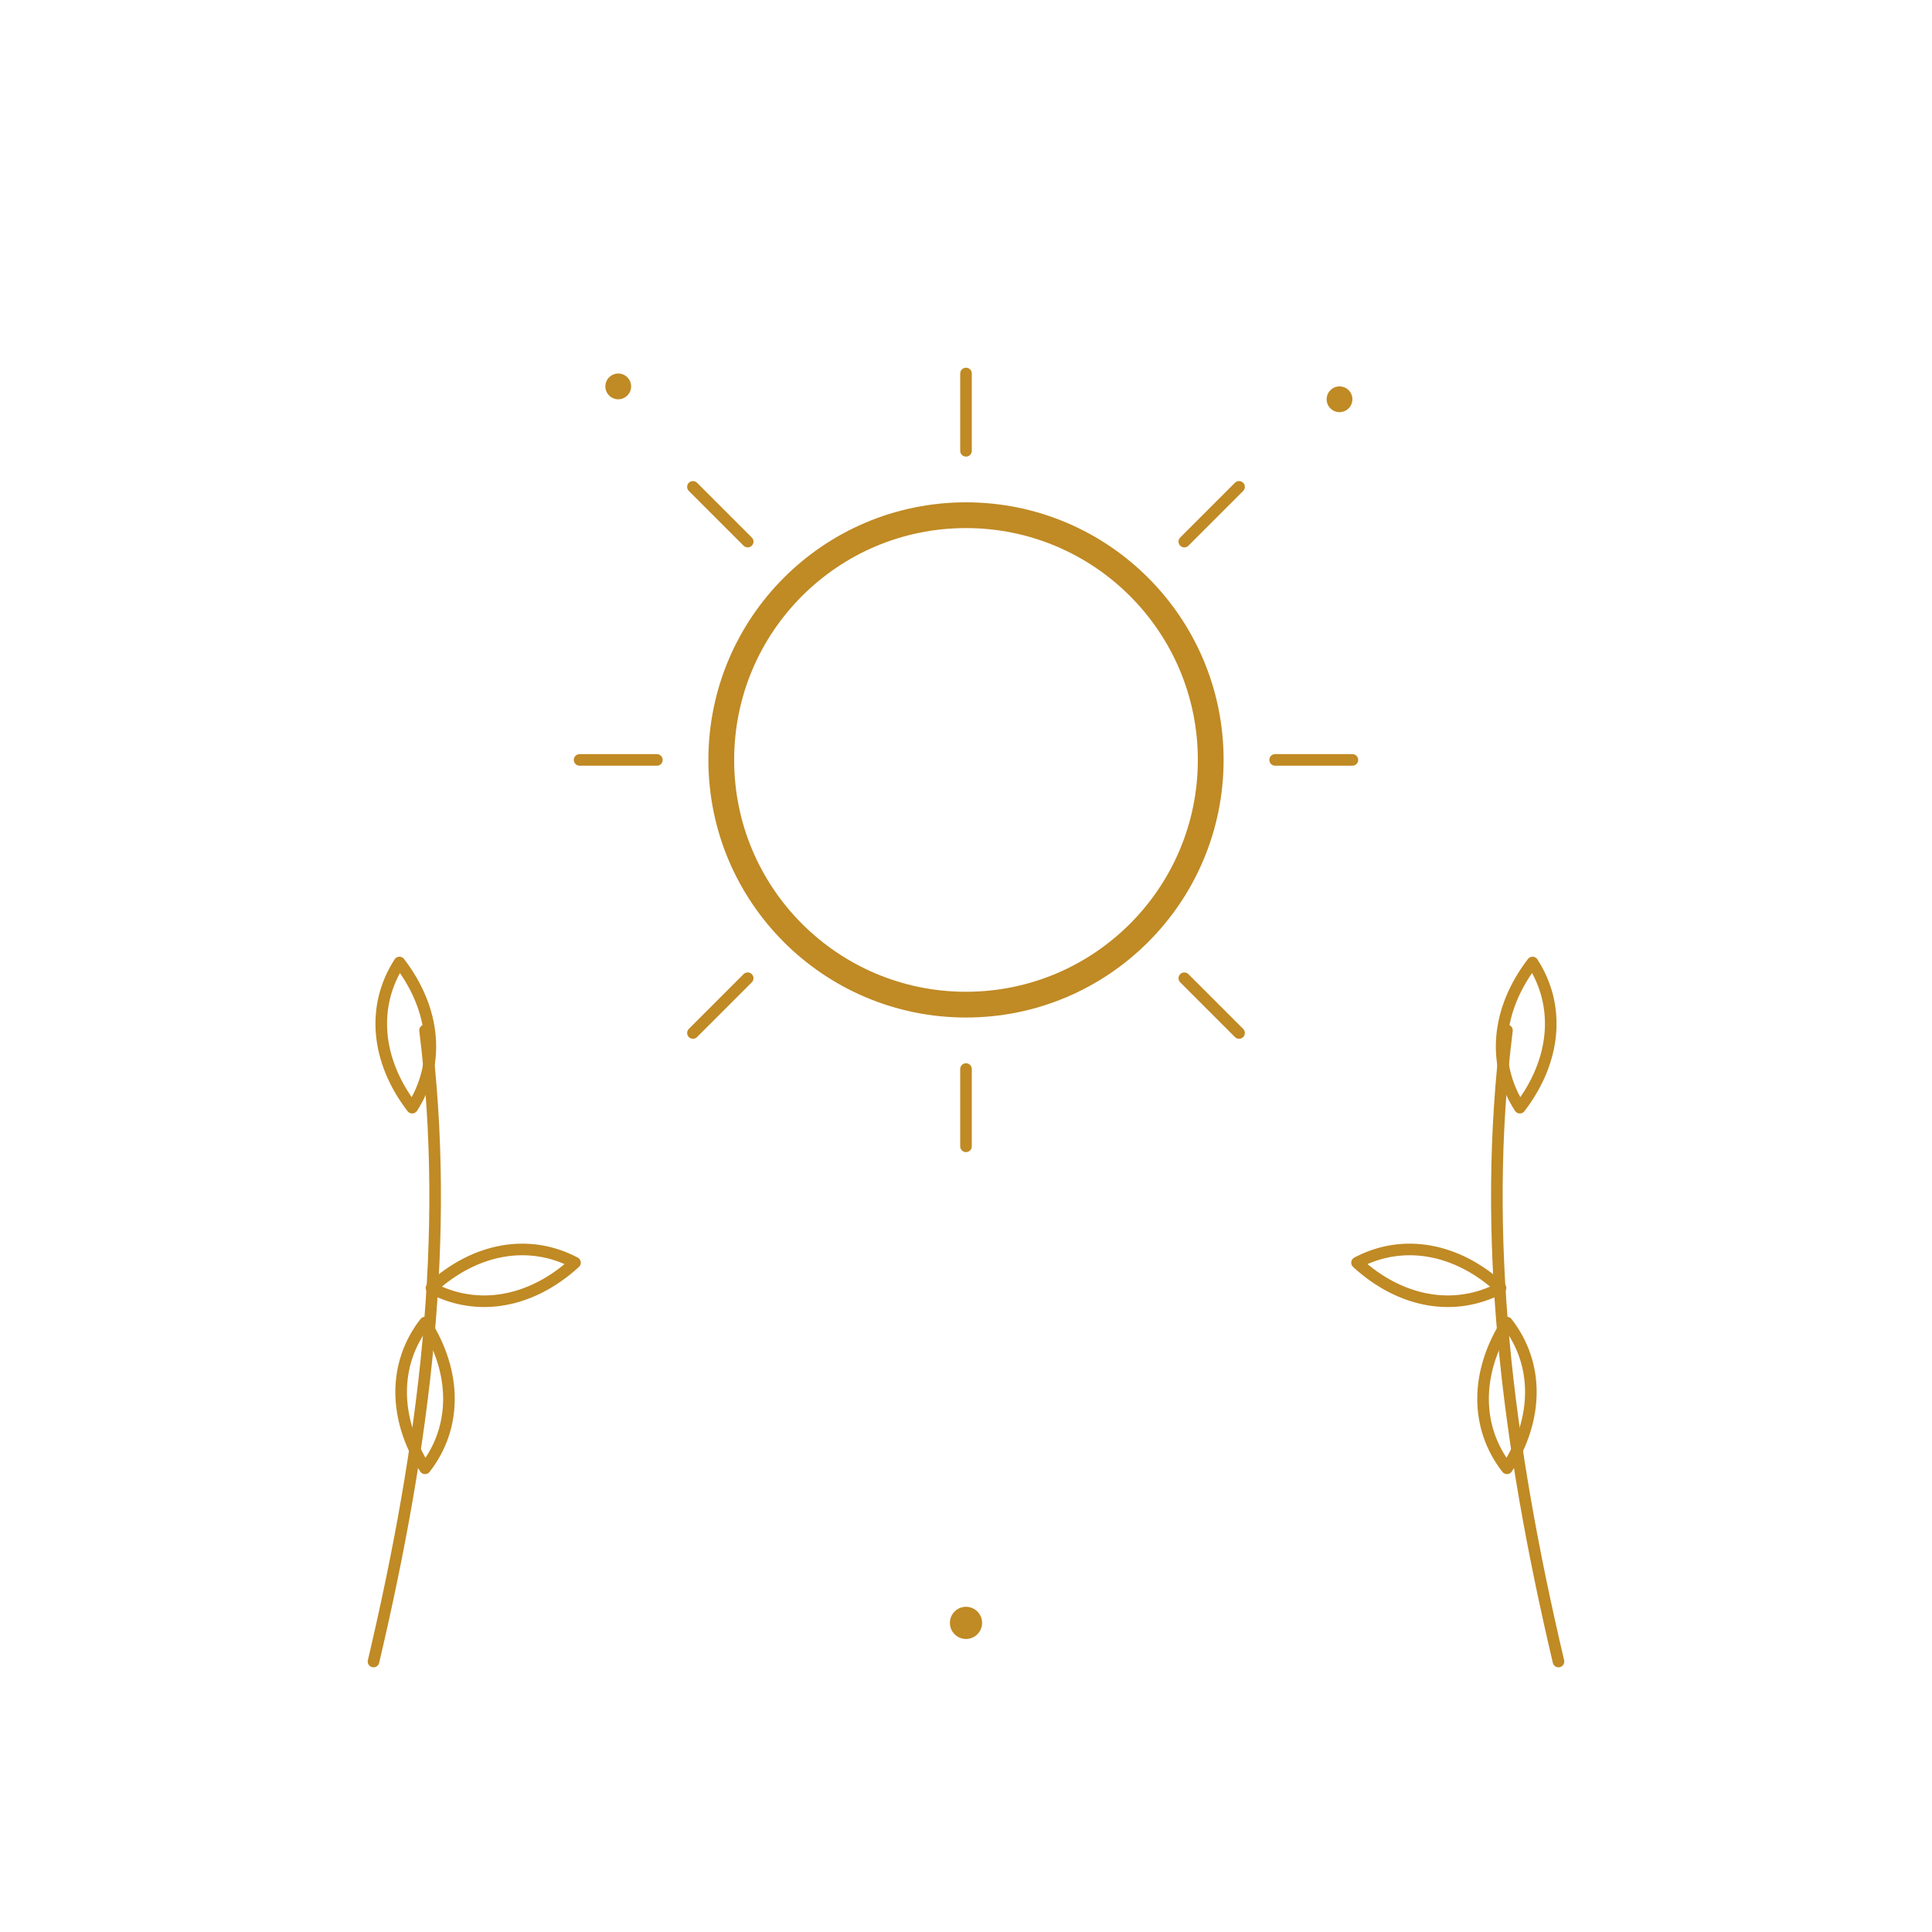
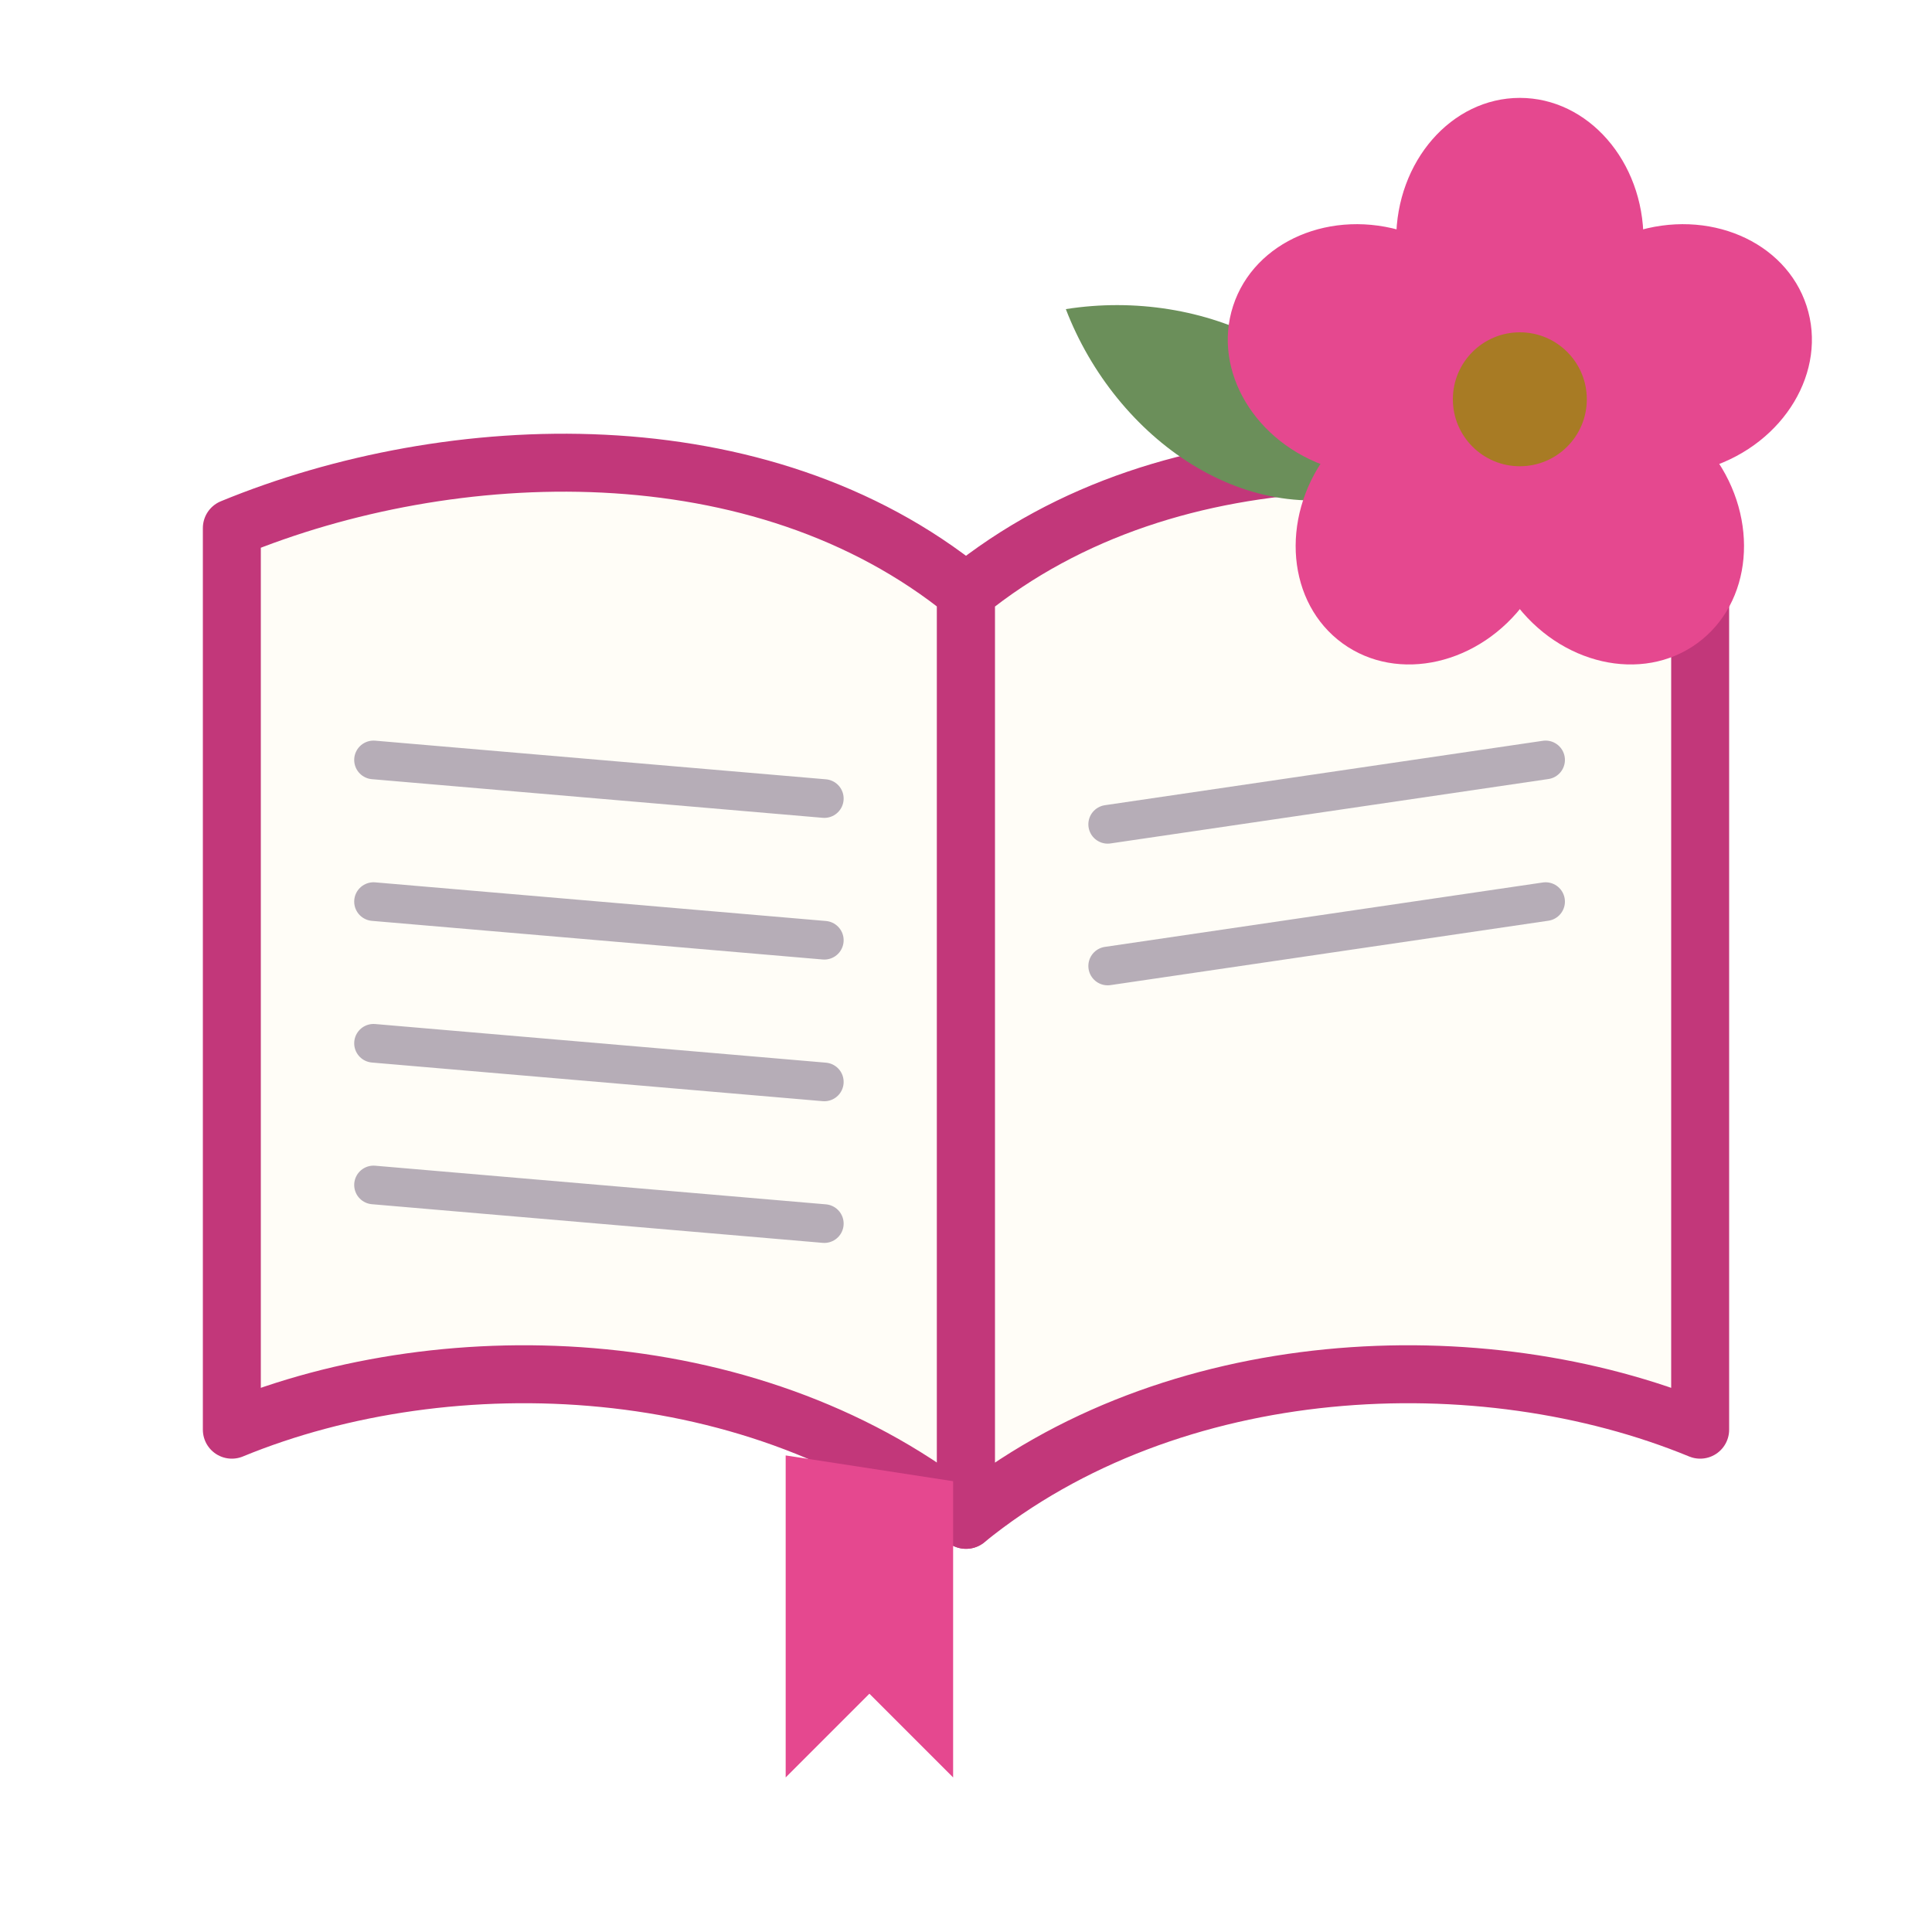
<svg xmlns="http://www.w3.org/2000/svg" viewBox="0 0 300 300" role="img" aria-labelledby="t d">
-   <g fill="none" stroke-linecap="round" stroke-linejoin="round" stroke="#c08a24">
-     <circle cx="150" cy="118" r="38" stroke-width="4" />
-     <g stroke-width="1.8">
-       <path d="M198 118 L210 118" />
-       <path d="M183.9 84.1 L192.4 75.6" />
-       <path d="M150 70 L150 58" />
-       <path d="M116.1 84.1 L107.6 75.6" />
-       <path d="M102 118 L90 118" />
-       <path d="M116.1 151.9 L107.6 160.4" />
-       <path d="M150 166 L150 178" />
-       <path d="M183.9 151.9 L192.4 160.4" />
-       <path d="M58 258 C66 224 70 192 66 160" />
-       <g transform="translate(64,172) rotate(-50)">
-         <path d="M0 0 C8 -1 14 -7 16 -16 C8 -15 2 -9 0 0 Z" />
-       </g>
-       <g transform="translate(67,200) rotate(35)">
-         <path d="M0 0 C8 -1 14 -7 16 -16 C8 -15 2 -9 0 0 Z" />
-       </g>
-       <g transform="translate(66,228) rotate(-45)">
-         <path d="M0 0 C8 -1 14 -7 16 -16 C8 -15 2 -9 0 0 Z" />
-       </g>
-       <path d="M242 258 C234 224 230 192 234 160" />
-       <g transform="translate(236,172) rotate(50)">
-         <path d="M0 0 C-8 -1 -14 -7 -16 -16 C-8 -15 -2 -9 0 0 Z" />
-       </g>
-       <g transform="translate(233,200) rotate(-35)">
-         <path d="M0 0 C-8 -1 -14 -7 -16 -16 C-8 -15 -2 -9 0 0 Z" />
-       </g>
-       <g transform="translate(234,228) rotate(45)">
-         <path d="M0 0 C-8 -1 -14 -7 -16 -16 C-8 -15 -2 -9 0 0 Z" />
-       </g>
-     </g>
-     <g fill="#c08a24" stroke="none">
-       <circle cx="150" cy="252" r="2.5" />
-       <circle cx="96" cy="60" r="2" />
-       <circle cx="208" cy="62" r="2" />
-     </g>
-   </g>
+   <path d="M150,92 C118,66 70,68 36,82 L36,222 C70,208 118,210 150,236Z" fill="#fffdf7" stroke="#c2377a" stroke-width="9" stroke-linejoin="round" />
+   <path d="M150,92 C182,66 230,68 264,82 L264,222 C230,208 182,210 150,236Z" fill="#fffdf7" stroke="#c2377a" stroke-width="9" stroke-linejoin="round" />
+   <path d="M150,96 L150,232" stroke="#c2377a" stroke-width="8" stroke-linecap="round" />
+   <path d="M58,118 L128,124" stroke="#6f5f78" stroke-width="6" stroke-linecap="round" stroke-opacity=".5" />
+   <path d="M58,140 L128,146" stroke="#6f5f78" stroke-width="6" stroke-linecap="round" stroke-opacity=".5" />
+   <path d="M58,162 L128,168" stroke="#6f5f78" stroke-width="6" stroke-linecap="round" stroke-opacity=".5" />
+   <path d="M58,184 L128,190" stroke="#6f5f78" stroke-width="6" stroke-linecap="round" stroke-opacity=".5" />
+   <path d="M172,128 L240,118" stroke="#6f5f78" stroke-width="6" stroke-linecap="round" stroke-opacity=".5" />
+   <path d="M172,150 L240,140" stroke="#6f5f78" stroke-width="6" stroke-linecap="round" stroke-opacity=".5" />
+   <path d="M122,226 L122,276 L135,263 L148,276 L148,230Z" fill="#e5488f" />
+   <path d="M0,0 C14,-16 39.2,-13.6 56,0 C39.2,13.6 14,16 0,0Z" transform="translate(214,76) rotate(-150)" fill="#6b8f5a" />
+   <path d="M0,0 C13,-15 36.4,-12.8 52,0 C36.4,12.8 13,15 0,0Z" transform="translate(220,80) rotate(-20)" fill="#6b8f5a" />
+   <ellipse cx="259.6" cy="54.3" rx="22" ry="19.2" transform="rotate(-18 259.6 54.3)" fill="#e5488f" />
+   <ellipse cx="250.6" cy="82.1" rx="22" ry="19.2" transform="rotate(54 250.6 82.1)" fill="#e5488f" />
+   <ellipse cx="221.4" cy="82.1" rx="22" ry="19.2" transform="rotate(126 221.4 82.1)" fill="#e5488f" />
+   <ellipse cx="212.4" cy="54.3" rx="22" ry="19.2" transform="rotate(198 212.4 54.3)" fill="#e5488f" />
+   <ellipse cx="236" cy="37.2" rx="22" ry="19.2" transform="rotate(270 236 37.2)" fill="#e5488f" />
+   <circle cx="236" cy="62" r="10.4" fill="#a87b24" />
</svg>
